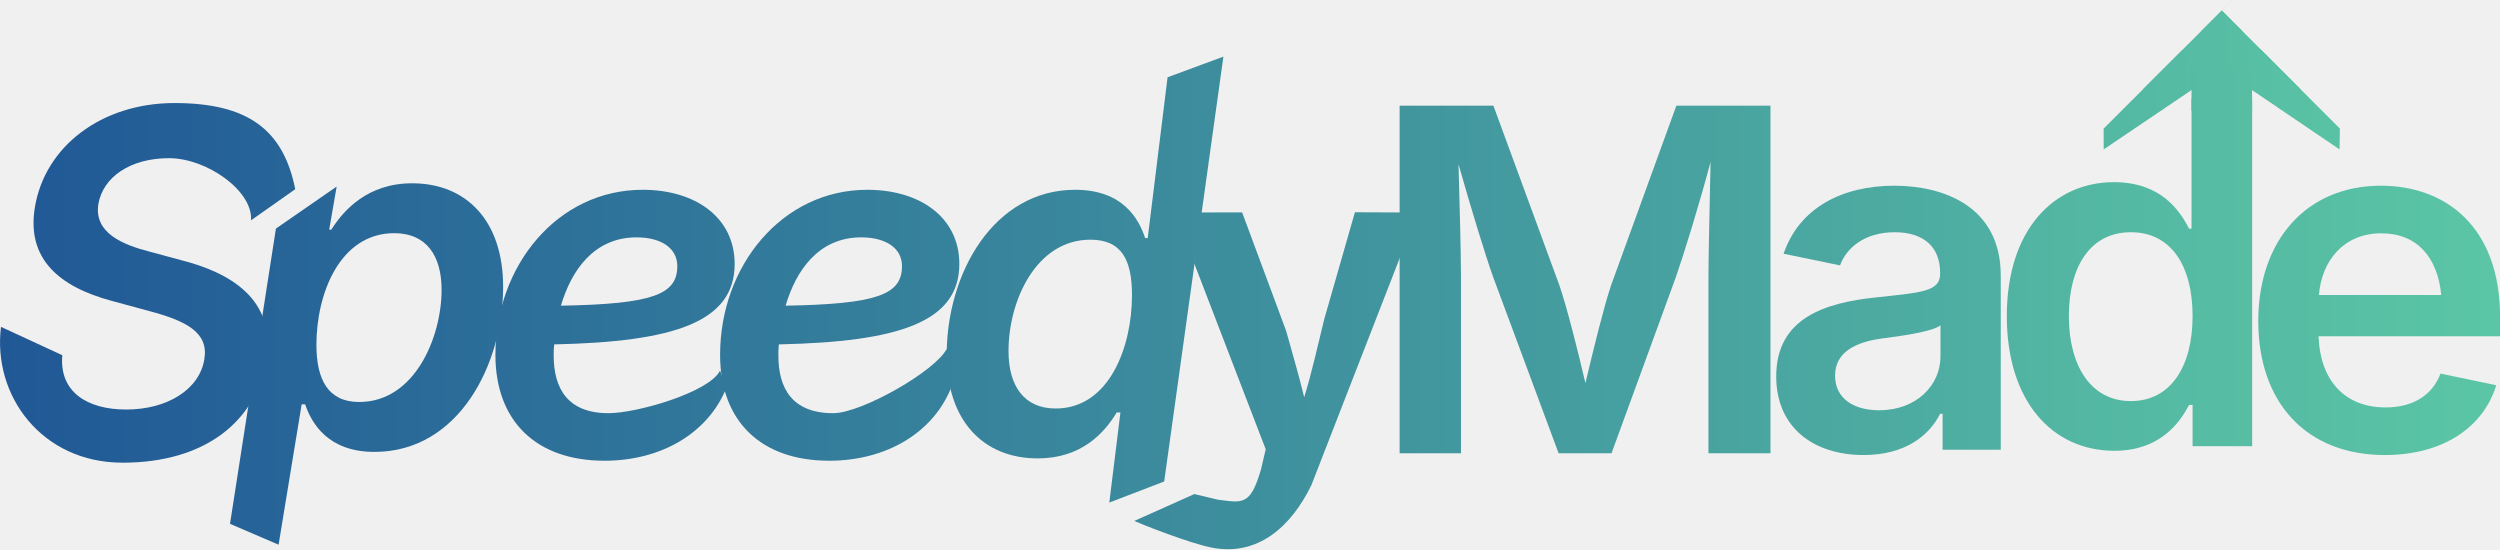
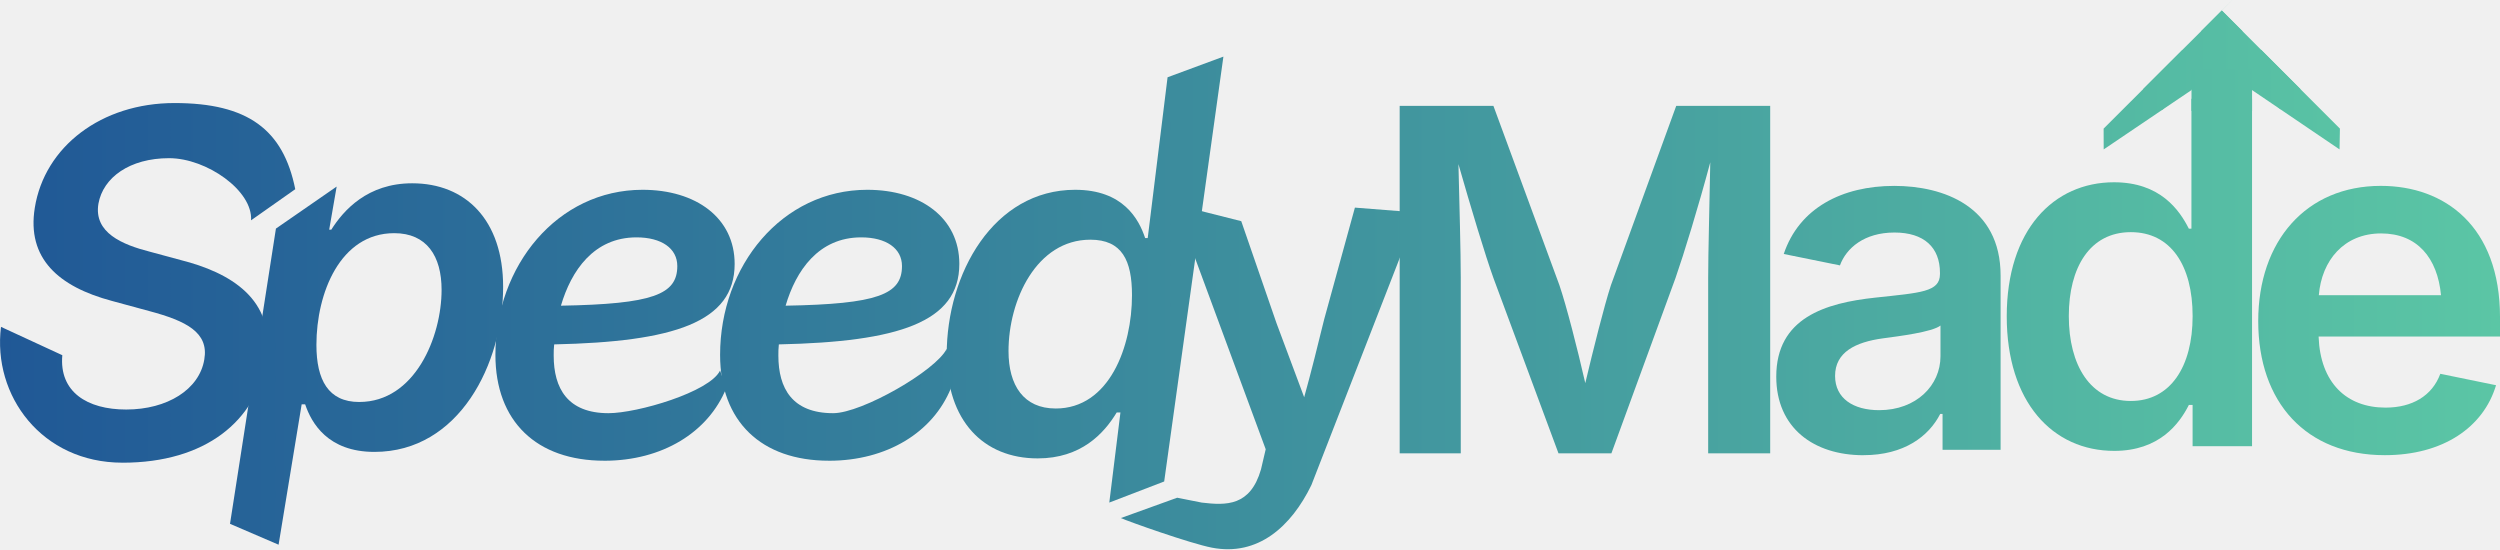
<svg xmlns="http://www.w3.org/2000/svg" xmlns:xlink="http://www.w3.org/1999/xlink" width="110.812mm" height="24.344mm" viewBox="0 0 110.812 24.344" version="1.1" id="svg1" xml:space="preserve">
  <defs id="defs1">
    <linearGradient id="linearGradient111">
      <stop style="stop-color:#205896;stop-opacity:1;" offset="0.091" id="stop110" />
      <stop style="stop-color:#37849c;stop-opacity:1;" offset="0.464" id="stop112" />
      <stop style="stop-color:#5bc6a5;stop-opacity:1;" offset="1" id="stop111" />
    </linearGradient>
    <linearGradient id="linearGradient90">
      <stop style="stop-color:#205896;stop-opacity:1;" offset="0" id="stop90" />
      <stop style="stop-color:#5bc6a5;stop-opacity:1;" offset="1" id="stop91" />
    </linearGradient>
    <linearGradient xlink:href="#linearGradient111" id="linearGradient91" x1="18.574" y1="110.445" x2="129.386" y2="110.445" gradientUnits="userSpaceOnUse" />
    <linearGradient xlink:href="#linearGradient90" id="linearGradient92" gradientUnits="userSpaceOnUse" x1="18.574" y1="110.445" x2="129.386" y2="110.445" />
    <linearGradient xlink:href="#linearGradient90" id="linearGradient93" gradientUnits="userSpaceOnUse" x1="18.574" y1="110.445" x2="129.386" y2="110.445" />
    <linearGradient xlink:href="#linearGradient90" id="linearGradient94" gradientUnits="userSpaceOnUse" x1="18.574" y1="110.445" x2="129.386" y2="110.445" />
    <linearGradient xlink:href="#linearGradient90" id="linearGradient95" gradientUnits="userSpaceOnUse" x1="18.574" y1="110.445" x2="129.386" y2="110.445" />
    <linearGradient xlink:href="#linearGradient90" id="linearGradient96" gradientUnits="userSpaceOnUse" x1="18.574" y1="110.445" x2="129.386" y2="110.445" />
    <linearGradient xlink:href="#linearGradient90" id="linearGradient97" gradientUnits="userSpaceOnUse" x1="18.574" y1="110.445" x2="129.386" y2="110.445" />
    <linearGradient xlink:href="#linearGradient90" id="linearGradient98" gradientUnits="userSpaceOnUse" x1="18.574" y1="110.445" x2="129.386" y2="110.445" />
    <linearGradient xlink:href="#linearGradient90" id="linearGradient99" gradientUnits="userSpaceOnUse" x1="18.574" y1="110.445" x2="129.386" y2="110.445" />
    <linearGradient xlink:href="#linearGradient90" id="linearGradient100" gradientUnits="userSpaceOnUse" x1="18.574" y1="110.445" x2="129.386" y2="110.445" />
    <linearGradient xlink:href="#linearGradient90" id="linearGradient101" gradientUnits="userSpaceOnUse" x1="18.574" y1="110.445" x2="129.386" y2="110.445" />
    <linearGradient xlink:href="#linearGradient90" id="linearGradient102" gradientUnits="userSpaceOnUse" x1="18.574" y1="110.445" x2="129.386" y2="110.445" />
    <linearGradient xlink:href="#linearGradient90" id="linearGradient103" gradientUnits="userSpaceOnUse" x1="18.574" y1="110.445" x2="129.386" y2="110.445" />
    <linearGradient xlink:href="#linearGradient90" id="linearGradient104" gradientUnits="userSpaceOnUse" x1="18.574" y1="110.445" x2="129.386" y2="110.445" />
    <linearGradient xlink:href="#linearGradient90" id="linearGradient105" gradientUnits="userSpaceOnUse" x1="18.574" y1="110.445" x2="129.386" y2="110.445" />
    <linearGradient xlink:href="#linearGradient90" id="linearGradient106" gradientUnits="userSpaceOnUse" x1="18.574" y1="110.445" x2="129.386" y2="110.445" />
    <linearGradient xlink:href="#linearGradient90" id="linearGradient107" gradientUnits="userSpaceOnUse" x1="18.574" y1="110.445" x2="129.386" y2="110.445" />
    <linearGradient xlink:href="#linearGradient90" id="linearGradient108" gradientUnits="userSpaceOnUse" x1="18.574" y1="110.445" x2="129.386" y2="110.445" />
    <linearGradient xlink:href="#linearGradient90" id="linearGradient109" gradientUnits="userSpaceOnUse" x1="18.574" y1="110.445" x2="129.386" y2="110.445" />
    <linearGradient xlink:href="#linearGradient90" id="linearGradient110" gradientUnits="userSpaceOnUse" x1="18.574" y1="110.445" x2="129.386" y2="110.445" />
  </defs>
  <g id="layer1" transform="translate(-18.05481,-62.12451)">
    <g id="g54">
+       <path d="m 22.338,29.017 c 3.679,0 5.932,-1.85 6.377,-4.558 0.444,-2.698 -1.623,-3.876 -3.793,-4.424 l -1.375,-0.372 c -1.209,-0.31 -2.491,-0.837 -2.274,-2.129 0.207,-1.158 1.632,-2.454 3.597,-2.092 1.787,0.329 4.231,2.667 4.148,3.98 l 2.576,-0.734 c -0.353,-3.043 -3.544,-5.389 -6.951,-5.613 -3.228,-0.212 -5.757,1.927 -6.191,4.645 -0.362,2.243 1.054,3.493 3.411,4.124 l 1.674,0.455 c 1.623,0.434 2.636,0.941 2.429,2.139 -0.217,1.333 -1.643,2.222 -3.462,2.222 -1.736,0 -2.977,-0.785 -2.832,-2.408 L 16.953,22.997 c -0.382,3.049 1.809,6.02 5.385,6.02 z" id="text34" style="font-style:italic;font-weight:600;font-size:21.167px;font-family:Inter;-inkscape-font-specification:'Inter, Semi-Bold Italic';stroke-width:0.265" aria-label="S" />
+       <path d="m 27.105,31.726 2.296,0.736 0.881,-6.032 h 0.155 c 0.279,0.827 1.003,2.108 3.07,2.108 3.762,0 5.705,-3.917 5.705,-7.317 0,-2.966 -1.664,-4.589 -4.031,-4.589 -1.974,0 -3.039,1.189 -3.586,2.057 h -0.093 l -1.134,-0.025 -1.227,-0.025 z m 5.729,-5.4 c -1.375,0 -1.899,-0.982 -1.899,-2.532 0,-2.294 1.052,-4.951 3.45,-4.951 1.437,0 2.098,1.013 2.098,2.511 0,2.098 -1.189,4.971 -3.648,4.971 z" id="text35" style="font-style:italic;font-weight:600;font-size:21.167px;font-family:Inter;-inkscape-font-specification:'Inter, Semi-Bold Italic';stroke-width:0.265" aria-label="p" />
+       <path d="m 43.695,28.929 c 2.573,0 5.612,-1.084 6.408,-3.037 l -1.276,-0.962 c -0.455,0.951 -3.665,1.891 -4.946,1.891 -1.819,0 -2.429,-1.106 -2.429,-2.553 0,-0.155 0,-0.32 0.021,-0.496 5.302,-0.114 8,-0.982 8,-3.566 0,-2.036 -1.705,-3.287 -4.082,-3.287 -3.772,0 -6.522,3.369 -6.522,7.317 0,2.946 1.819,4.692 4.827,4.692 z m -1.922,-6.873 c 0.455,-1.55 1.457,-3.028 3.349,-3.028 1.106,0 1.809,0.486 1.809,1.271 0,1.261 -1.075,1.685 -5.157,1.757 z" id="text36" style="font-style:italic;font-weight:600;font-size:21.167px;font-family:Inter;-inkscape-font-specification:'Inter, Semi-Bold Italic';stroke-width:0.265" aria-label="e" />
+       <path d="m 53.654,28.929 c 2.573,0 5.642,-1.628 6.438,-3.581 L 58.874,23.965 c -0.455,0.951 -3.752,2.856 -5.033,2.856 -1.819,0 -2.429,-1.106 -2.429,-2.553 0,-0.155 0,-0.32 0.021,-0.496 5.302,-0.114 8,-0.982 8,-3.566 0,-2.036 -1.705,-3.287 -4.082,-3.287 -3.772,0 -6.522,3.369 -6.522,7.317 0,2.946 1.819,4.692 4.827,4.692 z m -1.922,-6.873 c 0.455,-1.55 1.457,-3.028 3.349,-3.028 1.106,0 1.809,0.486 1.809,1.271 0,1.261 -1.075,1.685 -5.157,1.757 z" id="text36-4" style="font-style:italic;font-weight:600;font-size:21.167px;font-family:Inter;-inkscape-font-specification:'Inter, Semi-Bold Italic';stroke-width:0.265" aria-label="e" />
+       <path d="m 62.904,28.826 c 1.922,0 2.935,-1.096 3.504,-2.036 h 0.165 l -0.018,2.743 2.426,-0.082 2.156,-18.434 -2.475,0.916 -0.88,7.126 h -0.114 c -0.279,-0.837 -0.972,-2.139 -3.101,-2.139 -3.617,0 -5.695,3.71 -5.695,7.307 0,2.925 1.623,4.599 4.031,4.599 z m 0.796,-2.212 c -1.416,0 -2.088,-1.023 -2.088,-2.542 0,-2.263 1.24,-4.94 3.628,-4.94 1.406,0 1.845,0.921 1.845,2.461 0,2.274 -0.997,5.022 -3.385,5.022 z" id="text37" style="font-style:italic;font-weight:600;font-size:21.167px;font-family:Inter;-inkscape-font-specification:'Inter, Semi-Bold Italic';stroke-width:0.265" aria-label="d" />
+       <path d="m 66.556,29.455 c -0.023,0.283 -0.123,3.329 4.068,3.327 2.088,-9.42e-4 3.524,-0.943 4.413,-2.772 l 4.701,-12.082 -2.772,-0.012 -1.361,4.745 c -0.26,1.06 -0.567,2.434 -0.887,3.456 -0.241,-1.004 -1.611,-6.429 -2.75,-8.194 l -2.365,-1.329 -0.626,1.331 4.036,10.497 -0.21,0.896 c -0.302,1.041 -1.453,1.603 -2.445,1.51 -0.561,-0.053 -1.371,-0.268 -1.349,-0.819 l -0.025,-0.556 z" id="text38" style="font-style:italic;font-weight:600;font-size:21.167px;font-family:Inter;-inkscape-font-specification:'Inter, Semi-Bold Italic';stroke-width:0.265" aria-label="y" />
+       <g id="g55" transform="translate(-3.396622,2.179706)">
+         <path d="m 80.529,28.564 h 2.708 v -7.772 c 0,-1.168 -0.062,-3.297 -0.103,-5.044 0.568,1.984 1.189,4.041 1.55,5.044 l 2.884,7.772 h 2.346 l 2.842,-7.772 c 0.362,-1.034 1.013,-3.152 1.54,-5.126 -0.031,1.829 -0.093,3.979 -0.093,5.126 v 7.772 h 2.749 V 13.164 h -4.165 l -2.894,7.948 c -0.3,0.92 -0.775,2.822 -1.137,4.341 -0.351,-1.54 -0.837,-3.431 -1.147,-4.341 L 84.684,13.164 H 80.529 Z" id="text39" style="font-weight:600;font-size:21.167px;font-family:Inter;-inkscape-font-specification:'Inter, Semi-Bold';stroke-width:0.265" aria-label="M" />
+         <path d="m 101.089,28.647 c 1.798,0 2.894,-0.837 3.4,-1.829 h 0.103 v 1.592 h 2.573 v -7.72 c 0,-3.08 -2.542,-3.979 -4.713,-3.979 -2.315,0 -4.217,0.982 -4.899,3.018 l 2.491,0.506 c 0.279,-0.765 1.075,-1.457 2.418,-1.457 1.313,0 2.015,0.661 2.015,1.788 v 0.052 c 0,0.796 -0.848,0.827 -2.853,1.044 -2.232,0.238 -4.403,0.899 -4.403,3.504 0,2.274 1.664,3.483 3.865,3.483 z m 0.692,-1.995 c -1.137,0 -1.953,-0.517 -1.953,-1.519 0,-1.054 0.91,-1.499 2.119,-1.664 0.692,-0.093 2.191,-0.279 2.553,-0.568 v 1.364 c 0,1.282 -1.065,2.387 -2.718,2.387 z" id="text40" style="font-weight:600;font-size:21.167px;font-family:Inter;-inkscape-font-specification:'Inter, Semi-Bold';stroke-width:0.265" aria-label="a" />
+         <path d="m 124.195,28.647 c 2.573,0 4.372,-1.23 4.93,-3.101 l -2.47,-0.506 c -0.362,0.982 -1.251,1.499 -2.429,1.499 -1.726,0 -2.894,-1.096 -2.966,-3.152 h 8.041 V 22.539 c 0,-4.051 -2.46,-5.829 -5.281,-5.829 -3.307,0 -5.436,2.439 -5.436,5.994 0,3.617 2.129,5.943 5.612,5.943 z m -2.925,-7.09 c 0.124,-1.54 1.116,-2.739 2.76,-2.739 1.602,0 2.501,1.085 2.656,2.739 z" id="text42" style="font-weight:600;font-size:21.167px;font-family:Inter;-inkscape-font-specification:'Inter, Semi-Bold';stroke-width:0.265" aria-label="e" />
+         <g id="g53" transform="translate(-3.262905,-0.5555113)">
+           <path d="m 115.466,29.012 c 1.995,0 2.884,-1.199 3.307,-2.036 h 0.165 V 28.806 h 2.635 V 13.406 h -2.687 v 5.757 h -0.114 c -0.413,-0.816 -1.261,-2.057 -3.318,-2.057 -2.667,0 -4.754,2.098 -4.754,5.943 0,3.793 2.026,5.963 4.765,5.963 z m 0.734,-2.212 c -1.798,0 -2.749,-1.592 -2.749,-3.762 0,-2.15 0.93,-3.721 2.749,-3.721 1.767,0 2.739,1.468 2.739,3.721 0,2.253 -0.992,3.762 -2.739,3.762 z" id="text41" style="font-weight:600;font-size:21.167px;font-family:Inter;-inkscape-font-specification:'Inter, Semi-Bold';stroke-width:0.265" aria-label="d" />
+           <g id="g52" transform="translate(-0.4228502,-1.366431)">
+             <path id="rect48-0-0" style="stroke-width:0.098" d="m 121.574,11.781 -1.745,1.745 -1.808,1.733 -0.859,-0.91 c 3.048,-3.043 4.872,-4.864 3.49,-3.49 z" />
+             <path id="rect48-0-0-7" style="stroke-width:0.098" d="m 119.829,13.526 -0.518,0.861 -3.891,2.629 -0.003,-0.922 c 3.048,-3.043 4.872,-4.864 3.49,-3.49 z" />
+             <path id="rect48-0-0-5" style="stroke-width:0.098" d="m 123.256,15.241 -1.777,-1.715 -1.745,-1.745 0.922,-0.922 3.49,3.49 z" />
+             <path id="rect48-0-0-5-6" style="stroke-width:0.098" d="m 125.874,17.016 -3.877,-2.629 -0.518,-0.861 0.922,-0.922 3.49,3.49 z" />
+             <path id="rect50" style="stroke-width:0.265" d="m 119.641,12.643 h 1.933 v 2.119 h -1.933 z" />
+           </g>
+           <path id="rect52" style="stroke-width:0.283" d="m 118.889,12.097 h 2.685 v 1.847 h -2.685 z" />
+         </g>
+       </g>
      <g id="g73" style="fill:url(#linearGradient91)" transform="translate(-0.5190165,-36.14821)">
        <path d="m 24.002,118.782 c 3.679,0 5.932,-1.85 6.377,-4.558 0.444,-2.698 -1.623,-3.876 -3.793,-4.424 l -1.375,-0.372 c -1.209,-0.31 -2.491,-0.837 -2.274,-2.129 0.207,-1.158 1.385,-2.015 3.132,-2.015 1.664,0 3.716,1.441 3.633,2.754 l 1.959,-1.379 c -0.531,-2.648 -2.109,-3.819 -5.354,-3.819 -3.235,0 -5.757,1.927 -6.191,4.645 -0.362,2.243 1.054,3.493 3.411,4.124 l 1.674,0.455 c 1.623,0.434 2.636,0.941 2.429,2.139 -0.217,1.333 -1.643,2.222 -3.462,2.222 -1.736,0 -2.977,-0.785 -2.832,-2.408 l -2.718,-1.256 c -0.382,3.049 1.809,6.02 5.385,6.02 z" id="use67" style="font-style:italic;font-weight:600;font-size:21.167px;font-family:Inter;-inkscape-font-specification:'Inter, Semi-Bold Italic';fill:url(#linearGradient92);fill-opacity:1;stroke-width:0.265" aria-label="S" />
        <path d="m 28.769,121.491 2.153,0.926 1.023,-6.222 h 0.155 c 0.279,0.827 1.003,2.108 3.07,2.108 3.762,0 5.705,-3.917 5.705,-7.317 0,-2.966 -1.664,-4.589 -4.031,-4.589 -1.974,0 -3.039,1.189 -3.586,2.057 h -0.093 l 0.331,-1.912 -2.692,1.863 z m 5.729,-5.4 c -1.375,0 -1.899,-0.982 -1.899,-2.532 0,-2.294 1.052,-4.951 3.45,-4.951 1.437,0 2.098,1.013 2.098,2.511 0,2.098 -1.189,4.971 -3.648,4.971 z" id="use68" style="font-style:italic;font-weight:600;font-size:21.167px;font-family:Inter;-inkscape-font-specification:'Inter, Semi-Bold Italic';fill:url(#linearGradient93);fill-opacity:1;stroke-width:0.265" aria-label="p" />
        <path d="m 45.359,118.695 c 2.573,0 4.61,-1.261 5.405,-3.214 l -0.273,-0.785 c -0.455,0.951 -3.665,1.891 -4.946,1.891 -1.819,0 -2.429,-1.106 -2.429,-2.553 0,-0.155 0,-0.32 0.021,-0.496 5.302,-0.114 8,-0.982 8,-3.566 0,-2.036 -1.705,-3.287 -4.082,-3.287 -3.772,0 -6.522,3.369 -6.522,7.317 0,2.946 1.819,4.692 4.827,4.692 z m -1.922,-6.873 c 0.455,-1.55 1.457,-3.028 3.349,-3.028 1.106,0 1.809,0.486 1.809,1.271 0,1.261 -1.075,1.685 -5.157,1.757 z" id="use69" style="font-style:italic;font-weight:600;font-size:21.167px;font-family:Inter;-inkscape-font-specification:'Inter, Semi-Bold Italic';fill:url(#linearGradient94);fill-opacity:1;stroke-width:0.265" aria-label="e" />
        <path d="m 55.318,118.695 c 2.573,0 4.61,-1.261 5.405,-3.214 l -0.186,-1.75 c -0.455,0.951 -3.752,2.856 -5.033,2.856 -1.819,0 -2.429,-1.106 -2.429,-2.553 0,-0.155 0,-0.32 0.021,-0.496 5.302,-0.114 8,-0.982 8,-3.566 0,-2.036 -1.705,-3.287 -4.082,-3.287 -3.772,0 -6.522,3.369 -6.522,7.317 0,2.946 1.819,4.692 4.827,4.692 z m -1.922,-6.873 c 0.455,-1.55 1.457,-3.028 3.349,-3.028 1.106,0 1.809,0.486 1.809,1.271 0,1.261 -1.075,1.685 -5.157,1.757 z" id="use70" style="font-style:italic;font-weight:600;font-size:21.167px;font-family:Inter;-inkscape-font-specification:'Inter, Semi-Bold Italic';fill:url(#linearGradient95);fill-opacity:1;stroke-width:0.265" aria-label="e" />
        <path d="m 64.568,118.591 c 1.922,0 2.935,-1.096 3.504,-2.036 h 0.165 l -0.494,3.994 2.433,-0.935 2.625,-18.832 -2.475,0.916 -0.88,7.126 h -0.114 c -0.279,-0.837 -0.972,-2.139 -3.101,-2.139 -3.617,0 -5.695,3.71 -5.695,7.307 0,2.925 1.623,4.599 4.031,4.599 z m 0.796,-2.212 c -1.416,0 -2.088,-1.023 -2.088,-2.542 0,-2.263 1.24,-4.94 3.628,-4.94 1.406,0 1.845,0.921 1.845,2.461 0,2.274 -0.997,5.022 -3.385,5.022 z" id="use71" style="font-style:italic;font-weight:600;font-size:21.167px;font-family:Inter;-inkscape-font-specification:'Inter, Semi-Bold Italic';fill:url(#linearGradient96);fill-opacity:1;stroke-width:0.265" aria-label="d" />
-         <path d="m 68.849,121.364 c 0.341,0.155 2.478,0.997 3.439,1.183 2.05,0.398 3.524,-0.943 4.413,-2.772 l 4.701,-12.082 -2.772,-0.012 -1.361,4.745 c -0.26,1.06 -0.567,2.434 -0.887,3.456 -0.241,-1.004 -0.534,-1.974 -0.799,-2.94 l -1.952,-5.254 -2.991,0.002 4.036,10.497 -0.21,0.896 c -0.473,1.631 -0.828,1.468 -1.917,1.338 l -1.036,-0.249 z" id="use72" style="font-style:italic;font-weight:600;font-size:21.167px;font-family:Inter;-inkscape-font-specification:'Inter, Semi-Bold Italic';fill:url(#linearGradient97);fill-opacity:1;stroke-width:0.265" aria-label="y" />
+         <path d="m 68.256,121.235 c 0.341,0.155 3.071,1.125 4.031,1.312 2.05,0.398 3.524,-0.943 4.413,-2.772 l 4.701,-12.082 -2.771,-0.218 -1.362,4.95 c -0.26,1.06 -0.593,2.408 -0.887,3.456 -0.382,-1.022 -0.871,-2.329 -1.224,-3.277 l -1.565,-4.528 -2.925,-0.739 4.009,10.849 -0.21,0.896 c -0.473,1.631 -1.535,1.597 -2.624,1.468 l -1.09,-0.216 z" id="use72" style="font-style:italic;font-weight:600;font-size:21.167px;font-family:Inter;-inkscape-font-specification:'Inter, Semi-Bold Italic';fill:url(#linearGradient97);fill-opacity:1;stroke-width:0.265" aria-label="y" />
        <g id="use73" transform="translate(0.0851844,89.80128)" style="fill:url(#linearGradient110);fill-opacity:1">
-           <text xml:space="preserve" style="font-style:normal;font-variant:normal;font-weight:600;font-stretch:normal;font-size:21.167px;font-family:Inter;-inkscape-font-specification:'Inter, Semi-Bold';font-variant-ligatures:normal;font-variant-caps:normal;font-variant-numeric:normal;font-variant-east-asian:normal;fill:url(#linearGradient98);stroke-width:0.265" x="78.979" y="28.564" id="text82">
-             <tspan id="tspan82" style="font-style:normal;font-variant:normal;font-weight:600;font-stretch:normal;font-size:21.167px;font-family:Inter;-inkscape-font-specification:'Inter, Semi-Bold';font-variant-ligatures:normal;font-variant-caps:normal;font-variant-numeric:normal;font-variant-east-asian:normal;fill:url(#linearGradient98);stroke-width:0.265" x="78.979" y="28.564">M</tspan>
-           </text>
-           <text xml:space="preserve" style="font-style:normal;font-variant:normal;font-weight:600;font-stretch:normal;font-size:21.167px;font-family:Inter;-inkscape-font-specification:'Inter, Semi-Bold';font-variant-ligatures:normal;font-variant-caps:normal;font-variant-numeric:normal;font-variant-east-asian:normal;fill:url(#linearGradient99);stroke-width:0.265" x="96.438" y="28.409" id="text83">
-             <tspan id="tspan83" style="fill:url(#linearGradient99);stroke-width:0.265" x="96.438" y="28.409">a</tspan>
-           </text>
-           <text xml:space="preserve" style="font-style:normal;font-variant:normal;font-weight:600;font-stretch:normal;font-size:21.167px;font-family:Inter;-inkscape-font-specification:'Inter, Semi-Bold';font-variant-ligatures:normal;font-variant-caps:normal;font-variant-numeric:normal;font-variant-east-asian:normal;fill:url(#linearGradient100);stroke-width:0.265" x="117.663" y="28.409" id="text84">
-             <tspan id="tspan84" style="fill:url(#linearGradient100);stroke-width:0.265" x="117.663" y="28.409">e</tspan>
-           </text>
+           <path d="m 80.529,28.564 h 2.708 v -7.772 c 0,-1.168 -0.062,-3.297 -0.103,-5.044 0.568,1.984 1.189,4.041 1.55,5.044 l 2.884,7.772 h 2.346 l 2.842,-7.772 c 0.362,-1.034 1.013,-3.152 1.54,-5.126 -0.031,1.829 -0.093,3.979 -0.093,5.126 v 7.772 h 2.749 V 13.164 h -4.165 l -2.894,7.948 c -0.3,0.92 -0.775,2.822 -1.137,4.341 -0.351,-1.54 -0.837,-3.431 -1.147,-4.341 L 84.684,13.164 H 80.529 Z" id="text82" style="font-weight:600;font-size:21.167px;font-family:Inter;-inkscape-font-specification:'Inter, Semi-Bold';fill:url(#linearGradient98);stroke-width:0.265" aria-label="M" />
+           <path d="m 101.089,28.647 c 1.798,0 2.894,-0.837 3.4,-1.829 h 0.103 v 1.592 h 2.573 v -7.72 c 0,-3.08 -2.542,-3.979 -4.713,-3.979 -2.315,0 -4.217,0.982 -4.899,3.018 l 2.491,0.506 c 0.279,-0.765 1.075,-1.457 2.418,-1.457 1.313,0 2.015,0.661 2.015,1.788 v 0.052 c 0,0.796 -0.848,0.827 -2.853,1.044 -2.232,0.238 -4.403,0.899 -4.403,3.504 0,2.274 1.664,3.483 3.865,3.483 z m 0.692,-1.995 c -1.137,0 -1.953,-0.517 -1.953,-1.519 0,-1.054 0.91,-1.499 2.119,-1.664 0.692,-0.093 2.191,-0.279 2.553,-0.568 v 1.364 c 0,1.282 -1.065,2.387 -2.718,2.387 z" id="text83" style="font-weight:600;font-size:21.167px;font-family:Inter;-inkscape-font-specification:'Inter, Semi-Bold';fill:url(#linearGradient99);stroke-width:0.265" aria-label="a" />
+           <path d="m 124.195,28.647 c 2.573,0 4.372,-1.23 4.93,-3.101 l -2.47,-0.506 c -0.362,0.982 -1.251,1.499 -2.429,1.499 -1.726,0 -2.894,-1.096 -2.966,-3.152 h 8.041 V 22.539 c 0,-4.051 -2.46,-5.829 -5.281,-5.829 -3.307,0 -5.436,2.439 -5.436,5.994 0,3.617 2.129,5.943 5.612,5.943 z m -2.925,-7.09 c 0.124,-1.54 1.116,-2.739 2.76,-2.739 1.602,0 2.501,1.085 2.656,2.739 z" id="text84" style="font-weight:600;font-size:21.167px;font-family:Inter;-inkscape-font-specification:'Inter, Semi-Bold';fill:url(#linearGradient100);stroke-width:0.265" aria-label="e" />
          <g id="g89" transform="translate(-3.262905,-0.5555113)" style="fill:url(#linearGradient109)">
-             <text xml:space="preserve" style="font-style:normal;font-variant:normal;font-weight:600;font-stretch:normal;font-size:21.167px;font-family:Inter;-inkscape-font-specification:'Inter, Semi-Bold';font-variant-ligatures:normal;font-variant-caps:normal;font-variant-numeric:normal;font-variant-east-asian:normal;fill:url(#linearGradient101);stroke-width:0.265" x="109.781" y="28.806" id="text85">
-               <tspan id="tspan85" style="fill:url(#linearGradient101);stroke-width:0.265" x="109.781" y="28.806">d</tspan>
-             </text>
+             <path d="m 115.466,29.012 c 1.995,0 2.884,-1.199 3.307,-2.036 h 0.165 V 28.806 h 2.635 V 13.406 h -2.687 v 5.757 h -0.114 c -0.413,-0.816 -1.261,-2.057 -3.318,-2.057 -2.667,0 -4.754,2.098 -4.754,5.943 0,3.793 2.026,5.963 4.765,5.963 z m 0.734,-2.212 c -1.798,0 -2.749,-1.592 -2.749,-3.762 0,-2.15 0.93,-3.721 2.749,-3.721 1.767,0 2.739,1.468 2.739,3.721 0,2.253 -0.992,3.762 -2.739,3.762 z" id="text85" style="font-weight:600;font-size:21.167px;font-family:Inter;-inkscape-font-specification:'Inter, Semi-Bold';fill:url(#linearGradient101);stroke-width:0.265" aria-label="d" />
            <g id="g88" transform="translate(-0.4228502,-1.366431)" style="fill:url(#linearGradient107)">
              <path id="path85" style="fill:url(#linearGradient102);stroke-width:0.098" d="m 121.574,11.781 -1.745,1.745 -1.808,1.733 -0.859,-0.91 c 3.048,-3.043 4.872,-4.864 3.49,-3.49 z" />
              <path id="path86" style="fill:url(#linearGradient103);stroke-width:0.098" d="m 119.829,13.526 -0.518,0.861 -3.891,2.629 -0.003,-0.922 c 3.048,-3.043 4.872,-4.864 3.49,-3.49 z" />
              <path id="path87" style="fill:url(#linearGradient104);stroke-width:0.098" d="m 123.256,15.241 -1.777,-1.715 -1.745,-1.745 0.922,-0.922 3.49,3.49 z" />
              <path id="path88" style="fill:url(#linearGradient105);stroke-width:0.098" d="m 125.874,17.016 -3.877,-2.629 -0.518,-0.861 0.922,-0.922 3.49,3.49 z" />
-               <rect style="fill:url(#linearGradient106);stroke-width:0.265" id="rect88" width="1.933" height="2.119" x="119.641" y="12.643" />
+               <path id="rect88" style="fill:url(#linearGradient106);stroke-width:0.265" d="m 119.641,12.643 h 1.933 v 2.119 h -1.933 z" />
            </g>
-             <rect style="fill:url(#linearGradient108);stroke-width:0.283" id="rect89" width="2.685" height="1.847" x="118.889" y="12.097" />
+             <path id="rect89" style="fill:url(#linearGradient108);stroke-width:0.283" d="m 118.889,12.097 h 2.685 v 1.847 h -2.685 z" />
+           </g>
+         </g>
+       </g>
+       <g id="g73-3" style="fill:#000000;fill-opacity:1" transform="translate(0.3294525,-1.867833)">
+         <path d="m 24.002,118.782 c 3.679,0 5.932,-1.85 6.377,-4.558 0.444,-2.698 -1.623,-3.876 -3.793,-4.424 l -1.375,-0.372 c -1.209,-0.31 -2.491,-0.837 -2.274,-2.129 0.207,-1.158 1.385,-2.015 3.132,-2.015 1.664,0 3.716,1.441 3.633,2.754 l 1.959,-1.379 c -0.531,-2.648 -2.109,-3.819 -5.354,-3.819 -3.235,0 -5.757,1.927 -6.191,4.645 -0.362,2.243 1.054,3.493 3.411,4.124 l 1.674,0.455 c 1.623,0.434 2.636,0.941 2.429,2.139 -0.217,1.333 -1.643,2.222 -3.462,2.222 -1.736,0 -2.977,-0.785 -2.832,-2.408 l -2.718,-1.256 c -0.382,3.049 1.809,6.02 5.385,6.02 z" id="use67-9" style="font-style:italic;font-weight:600;font-size:21.167px;font-family:Inter;-inkscape-font-specification:'Inter, Semi-Bold Italic';fill:#ffffff;fill-opacity:1;stroke-width:0.265" aria-label="S" />
+         <path d="m 28.769,121.491 2.153,0.926 1.023,-6.222 h 0.155 c 0.279,0.827 1.003,2.108 3.07,2.108 3.762,0 5.705,-3.917 5.705,-7.317 0,-2.966 -1.664,-4.589 -4.031,-4.589 -1.974,0 -3.039,1.189 -3.586,2.057 h -0.093 l 0.331,-1.912 -2.692,1.863 z m 5.729,-5.4 c -1.375,0 -1.899,-0.982 -1.899,-2.532 0,-2.294 1.052,-4.951 3.45,-4.951 1.437,0 2.098,1.013 2.098,2.511 0,2.098 -1.189,4.971 -3.648,4.971 z" id="use68-0" style="font-style:italic;font-weight:600;font-size:21.167px;font-family:Inter;-inkscape-font-specification:'Inter, Semi-Bold Italic';fill:#ffffff;fill-opacity:1;stroke-width:0.265" aria-label="p" />
+         <path d="m 45.359,118.695 c 2.573,0 4.61,-1.261 5.405,-3.214 l -0.273,-0.785 c -0.455,0.951 -3.665,1.891 -4.946,1.891 -1.819,0 -2.429,-1.106 -2.429,-2.553 0,-0.155 0,-0.32 0.021,-0.496 5.302,-0.114 8,-0.982 8,-3.566 0,-2.036 -1.705,-3.287 -4.082,-3.287 -3.772,0 -6.522,3.369 -6.522,7.317 0,2.946 1.819,4.692 4.827,4.692 z m -1.922,-6.873 c 0.455,-1.55 1.457,-3.028 3.349,-3.028 1.106,0 1.809,0.486 1.809,1.271 0,1.261 -1.075,1.685 -5.157,1.757 z" id="use69-5" style="font-style:italic;font-weight:600;font-size:21.167px;font-family:Inter;-inkscape-font-specification:'Inter, Semi-Bold Italic';fill:#ffffff;fill-opacity:1;stroke-width:0.265" aria-label="e" />
+         <path d="m 55.318,118.695 c 2.573,0 4.61,-1.261 5.405,-3.214 l -0.186,-1.75 c -0.455,0.951 -3.752,2.856 -5.033,2.856 -1.819,0 -2.429,-1.106 -2.429,-2.553 0,-0.155 0,-0.32 0.021,-0.496 5.302,-0.114 8,-0.982 8,-3.566 0,-2.036 -1.705,-3.287 -4.082,-3.287 -3.772,0 -6.522,3.369 -6.522,7.317 0,2.946 1.819,4.692 4.827,4.692 z m -1.922,-6.873 c 0.455,-1.55 1.457,-3.028 3.349,-3.028 1.106,0 1.809,0.486 1.809,1.271 0,1.261 -1.075,1.685 -5.157,1.757 z" id="use70-2" style="font-style:italic;font-weight:600;font-size:21.167px;font-family:Inter;-inkscape-font-specification:'Inter, Semi-Bold Italic';fill:#ffffff;fill-opacity:1;stroke-width:0.265" aria-label="e" />
+         <path d="m 64.568,118.591 c 1.922,0 2.935,-1.096 3.504,-2.036 h 0.165 l -0.494,3.994 2.433,-0.935 2.625,-18.832 -2.475,0.916 -0.88,7.126 h -0.114 c -0.279,-0.837 -0.972,-2.139 -3.101,-2.139 -3.617,0 -5.695,3.71 -5.695,7.307 0,2.925 1.623,4.599 4.031,4.599 z m 0.796,-2.212 c -1.416,0 -2.088,-1.023 -2.088,-2.542 0,-2.263 1.24,-4.94 3.628,-4.94 1.406,0 1.845,0.921 1.845,2.461 0,2.274 -0.997,5.022 -3.385,5.022 z" id="use71-2" style="font-style:italic;font-weight:600;font-size:21.167px;font-family:Inter;-inkscape-font-specification:'Inter, Semi-Bold Italic';fill:#ffffff;fill-opacity:1;stroke-width:0.265" aria-label="d" />
+         <path d="m 68.256,121.235 c 0.341,0.155 3.071,1.125 4.031,1.312 2.05,0.398 3.524,-0.943 4.413,-2.772 l 4.701,-12.082 -2.771,-0.218 -1.362,4.95 c -0.26,1.06 -0.593,2.408 -0.887,3.456 -0.382,-1.022 -0.871,-2.329 -1.224,-3.277 l -1.565,-4.528 -2.925,-0.739 4.009,10.849 -0.21,0.896 c -0.473,1.631 -1.535,1.597 -2.624,1.468 l -1.09,-0.216 z" id="use72-7" style="font-style:italic;font-weight:600;font-size:21.167px;font-family:Inter;-inkscape-font-specification:'Inter, Semi-Bold Italic';fill:#ffffff;fill-opacity:1;stroke-width:0.265" aria-label="y" />
+         <g id="use73-3" transform="translate(0.0851844,89.80128)" style="fill:#ffffff;fill-opacity:1">
+           <text xml:space="preserve" style="font-style:normal;font-variant:normal;font-weight:600;font-stretch:normal;font-size:21.167px;font-family:Inter;-inkscape-font-specification:'Inter, Semi-Bold';font-variant-ligatures:normal;font-variant-caps:normal;font-variant-numeric:normal;font-variant-east-asian:normal;fill:#ffffff;fill-opacity:1;stroke-width:0.265" x="78.979" y="28.564" id="text82-7">
+             <tspan id="tspan82-9" style="font-style:normal;font-variant:normal;font-weight:600;font-stretch:normal;font-size:21.167px;font-family:Inter;-inkscape-font-specification:'Inter, Semi-Bold';font-variant-ligatures:normal;font-variant-caps:normal;font-variant-numeric:normal;font-variant-east-asian:normal;fill:#ffffff;fill-opacity:1;stroke-width:0.265" x="78.979" y="28.564">M</tspan>
+           </text>
+           <text xml:space="preserve" style="font-style:normal;font-variant:normal;font-weight:600;font-stretch:normal;font-size:21.167px;font-family:Inter;-inkscape-font-specification:'Inter, Semi-Bold';font-variant-ligatures:normal;font-variant-caps:normal;font-variant-numeric:normal;font-variant-east-asian:normal;fill:#ffffff;fill-opacity:1;stroke-width:0.265" x="96.438" y="28.409" id="text83-0">
+             <tspan id="tspan83-2" style="fill:#ffffff;fill-opacity:1;stroke-width:0.265" x="96.438" y="28.409">a</tspan>
+           </text>
+           <text xml:space="preserve" style="font-style:normal;font-variant:normal;font-weight:600;font-stretch:normal;font-size:21.167px;font-family:Inter;-inkscape-font-specification:'Inter, Semi-Bold';font-variant-ligatures:normal;font-variant-caps:normal;font-variant-numeric:normal;font-variant-east-asian:normal;fill:#ffffff;fill-opacity:1;stroke-width:0.265" x="117.663" y="28.409" id="text84-3">
+             <tspan id="tspan84-9" style="fill:#ffffff;fill-opacity:1;stroke-width:0.265" x="117.663" y="28.409">e</tspan>
+           </text>
+           <g id="g89-9" transform="translate(-3.262905,-0.5555113)" style="fill:#ffffff;fill-opacity:1">
+             <text xml:space="preserve" style="font-style:normal;font-variant:normal;font-weight:600;font-stretch:normal;font-size:21.167px;font-family:Inter;-inkscape-font-specification:'Inter, Semi-Bold';font-variant-ligatures:normal;font-variant-caps:normal;font-variant-numeric:normal;font-variant-east-asian:normal;fill:#ffffff;fill-opacity:1;stroke-width:0.265" x="109.781" y="28.806" id="text85-7">
+               <tspan id="tspan85-0" style="fill:#ffffff;fill-opacity:1;stroke-width:0.265" x="109.781" y="28.806">d</tspan>
+             </text>
+             <g id="g88-3" transform="translate(-0.4228502,-1.366431)" style="fill:#ffffff;fill-opacity:1">
+               <path id="path85-9" style="fill:#ffffff;fill-opacity:1;stroke-width:0.098" d="m 121.574,11.781 -1.745,1.745 -1.808,1.733 -0.859,-0.91 c 3.048,-3.043 4.872,-4.864 3.49,-3.49 z" />
+               <path id="path86-8" style="fill:#ffffff;fill-opacity:1;stroke-width:0.098" d="m 119.829,13.526 -0.518,0.861 -3.891,2.629 -0.003,-0.922 c 3.048,-3.043 4.872,-4.864 3.49,-3.49 z" />
+               <path id="path87-6" style="fill:#ffffff;fill-opacity:1;stroke-width:0.098" d="m 123.256,15.241 -1.777,-1.715 -1.745,-1.745 0.922,-0.922 3.49,3.49 z" />
+               <path id="path88-5" style="fill:#ffffff;fill-opacity:1;stroke-width:0.098" d="m 125.874,17.016 -3.877,-2.629 -0.518,-0.861 0.922,-0.922 3.49,3.49 z" />
+               <rect style="fill:#ffffff;fill-opacity:1;stroke-width:0.265" id="rect88-7" width="1.933" height="2.119" x="119.641" y="12.643" />
+             </g>
+             <rect style="fill:#ffffff;fill-opacity:1;stroke-width:0.283" id="rect89-6" width="2.685" height="1.847" x="118.889" y="12.097" />
          </g>
        </g>
      </g>
    </g>
  </g>
</svg>
